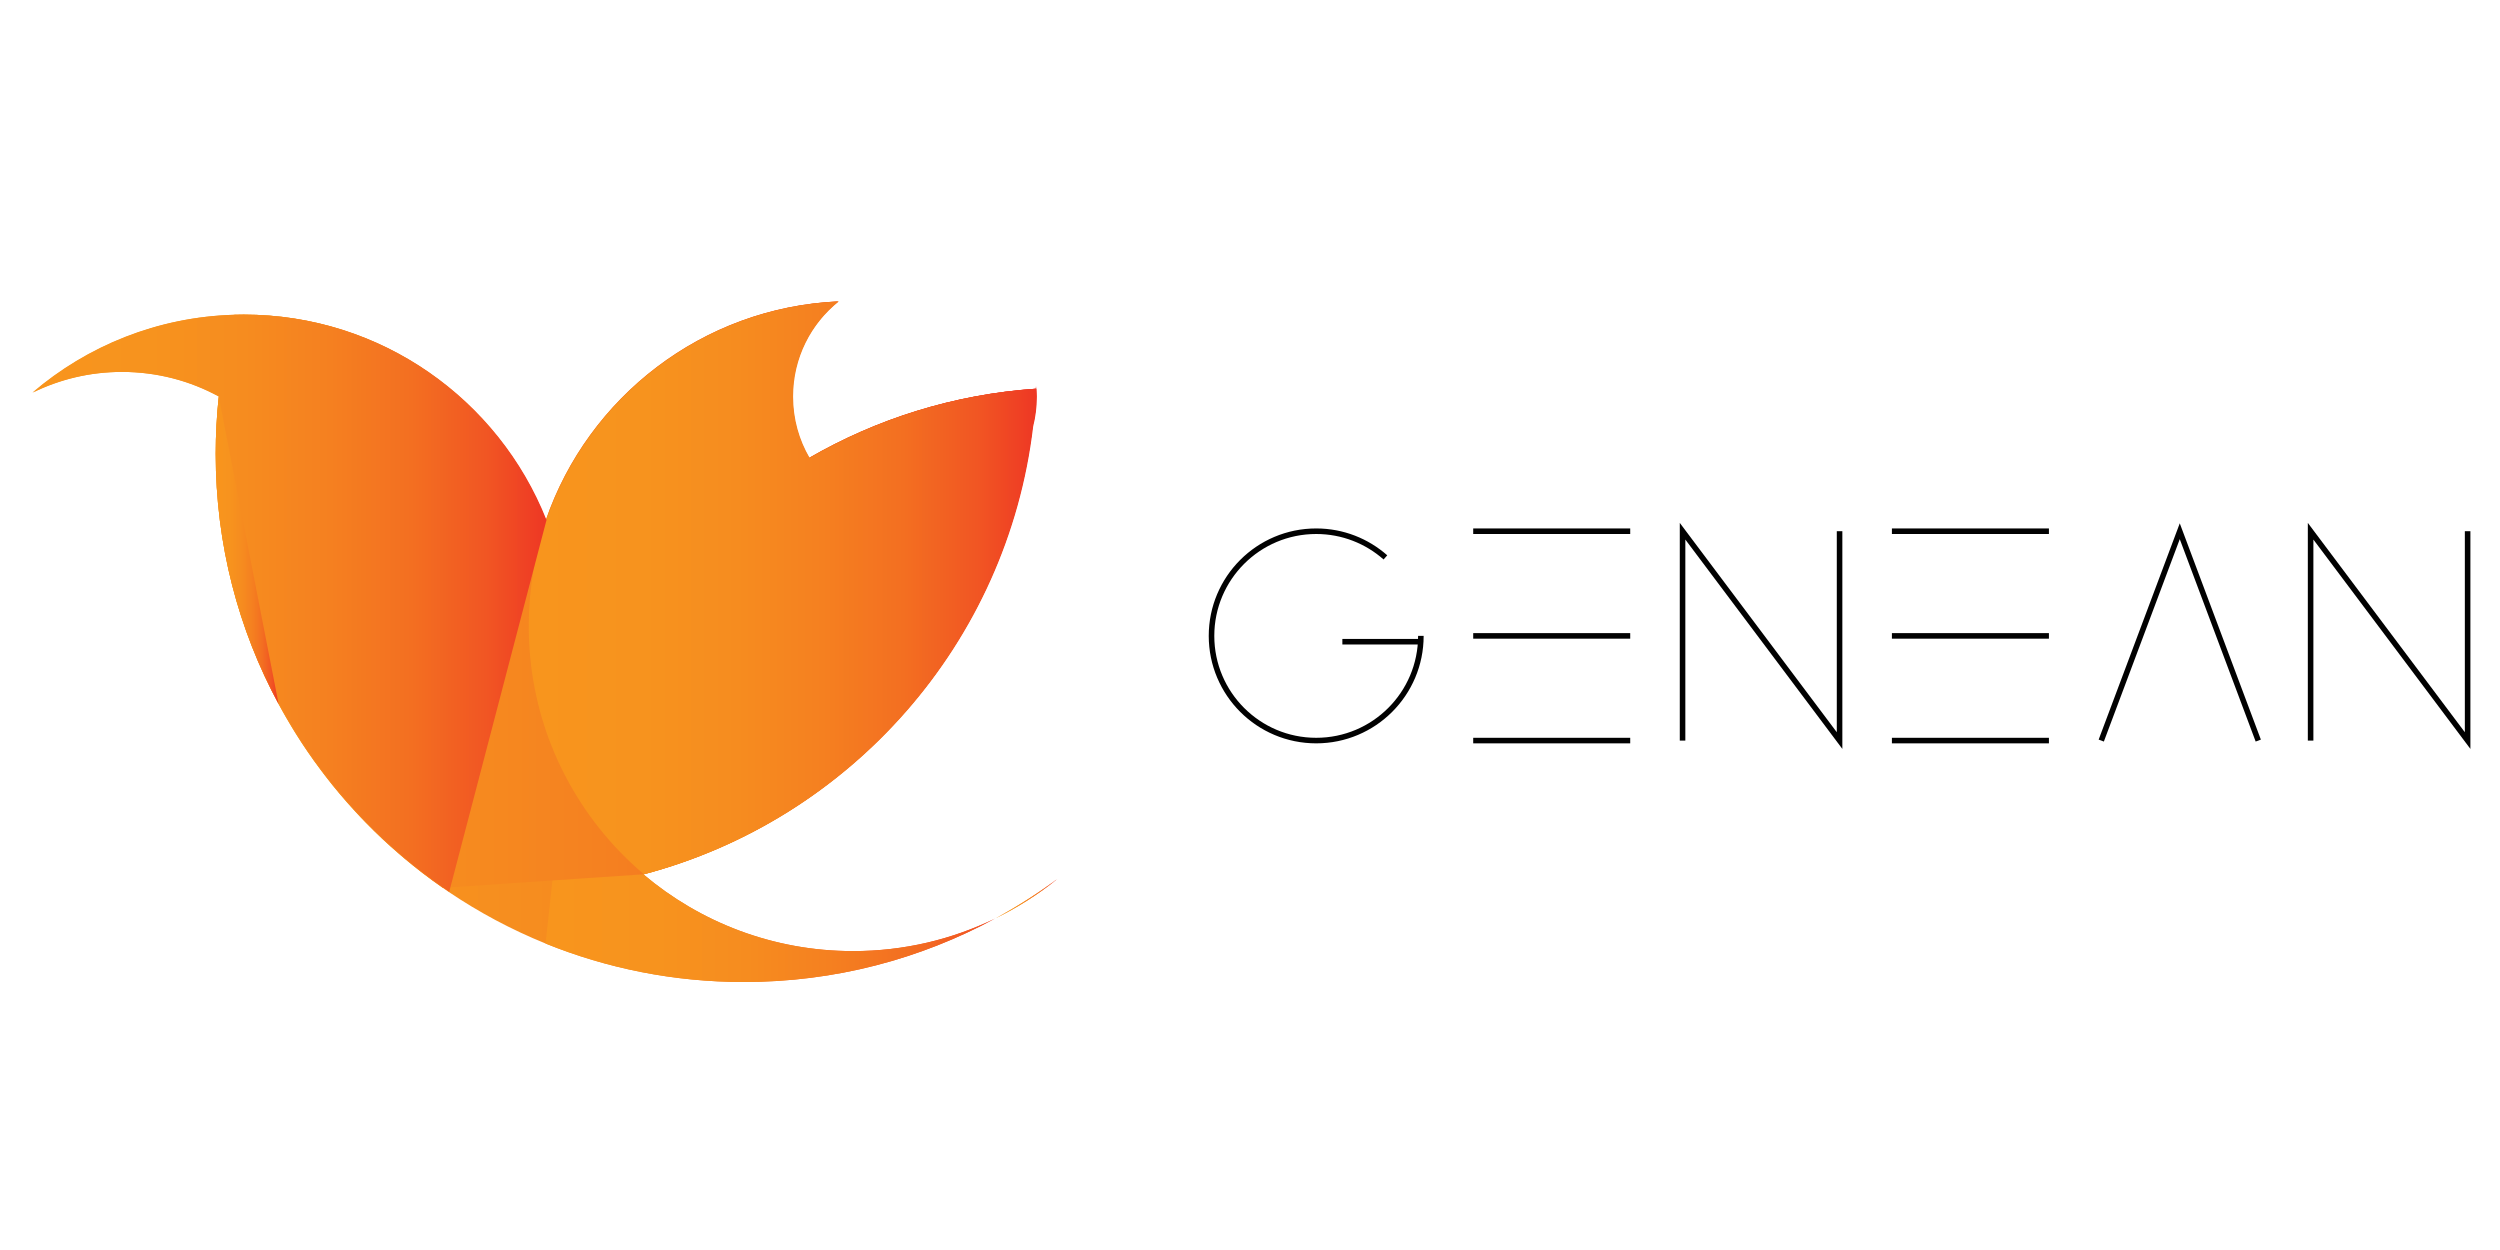
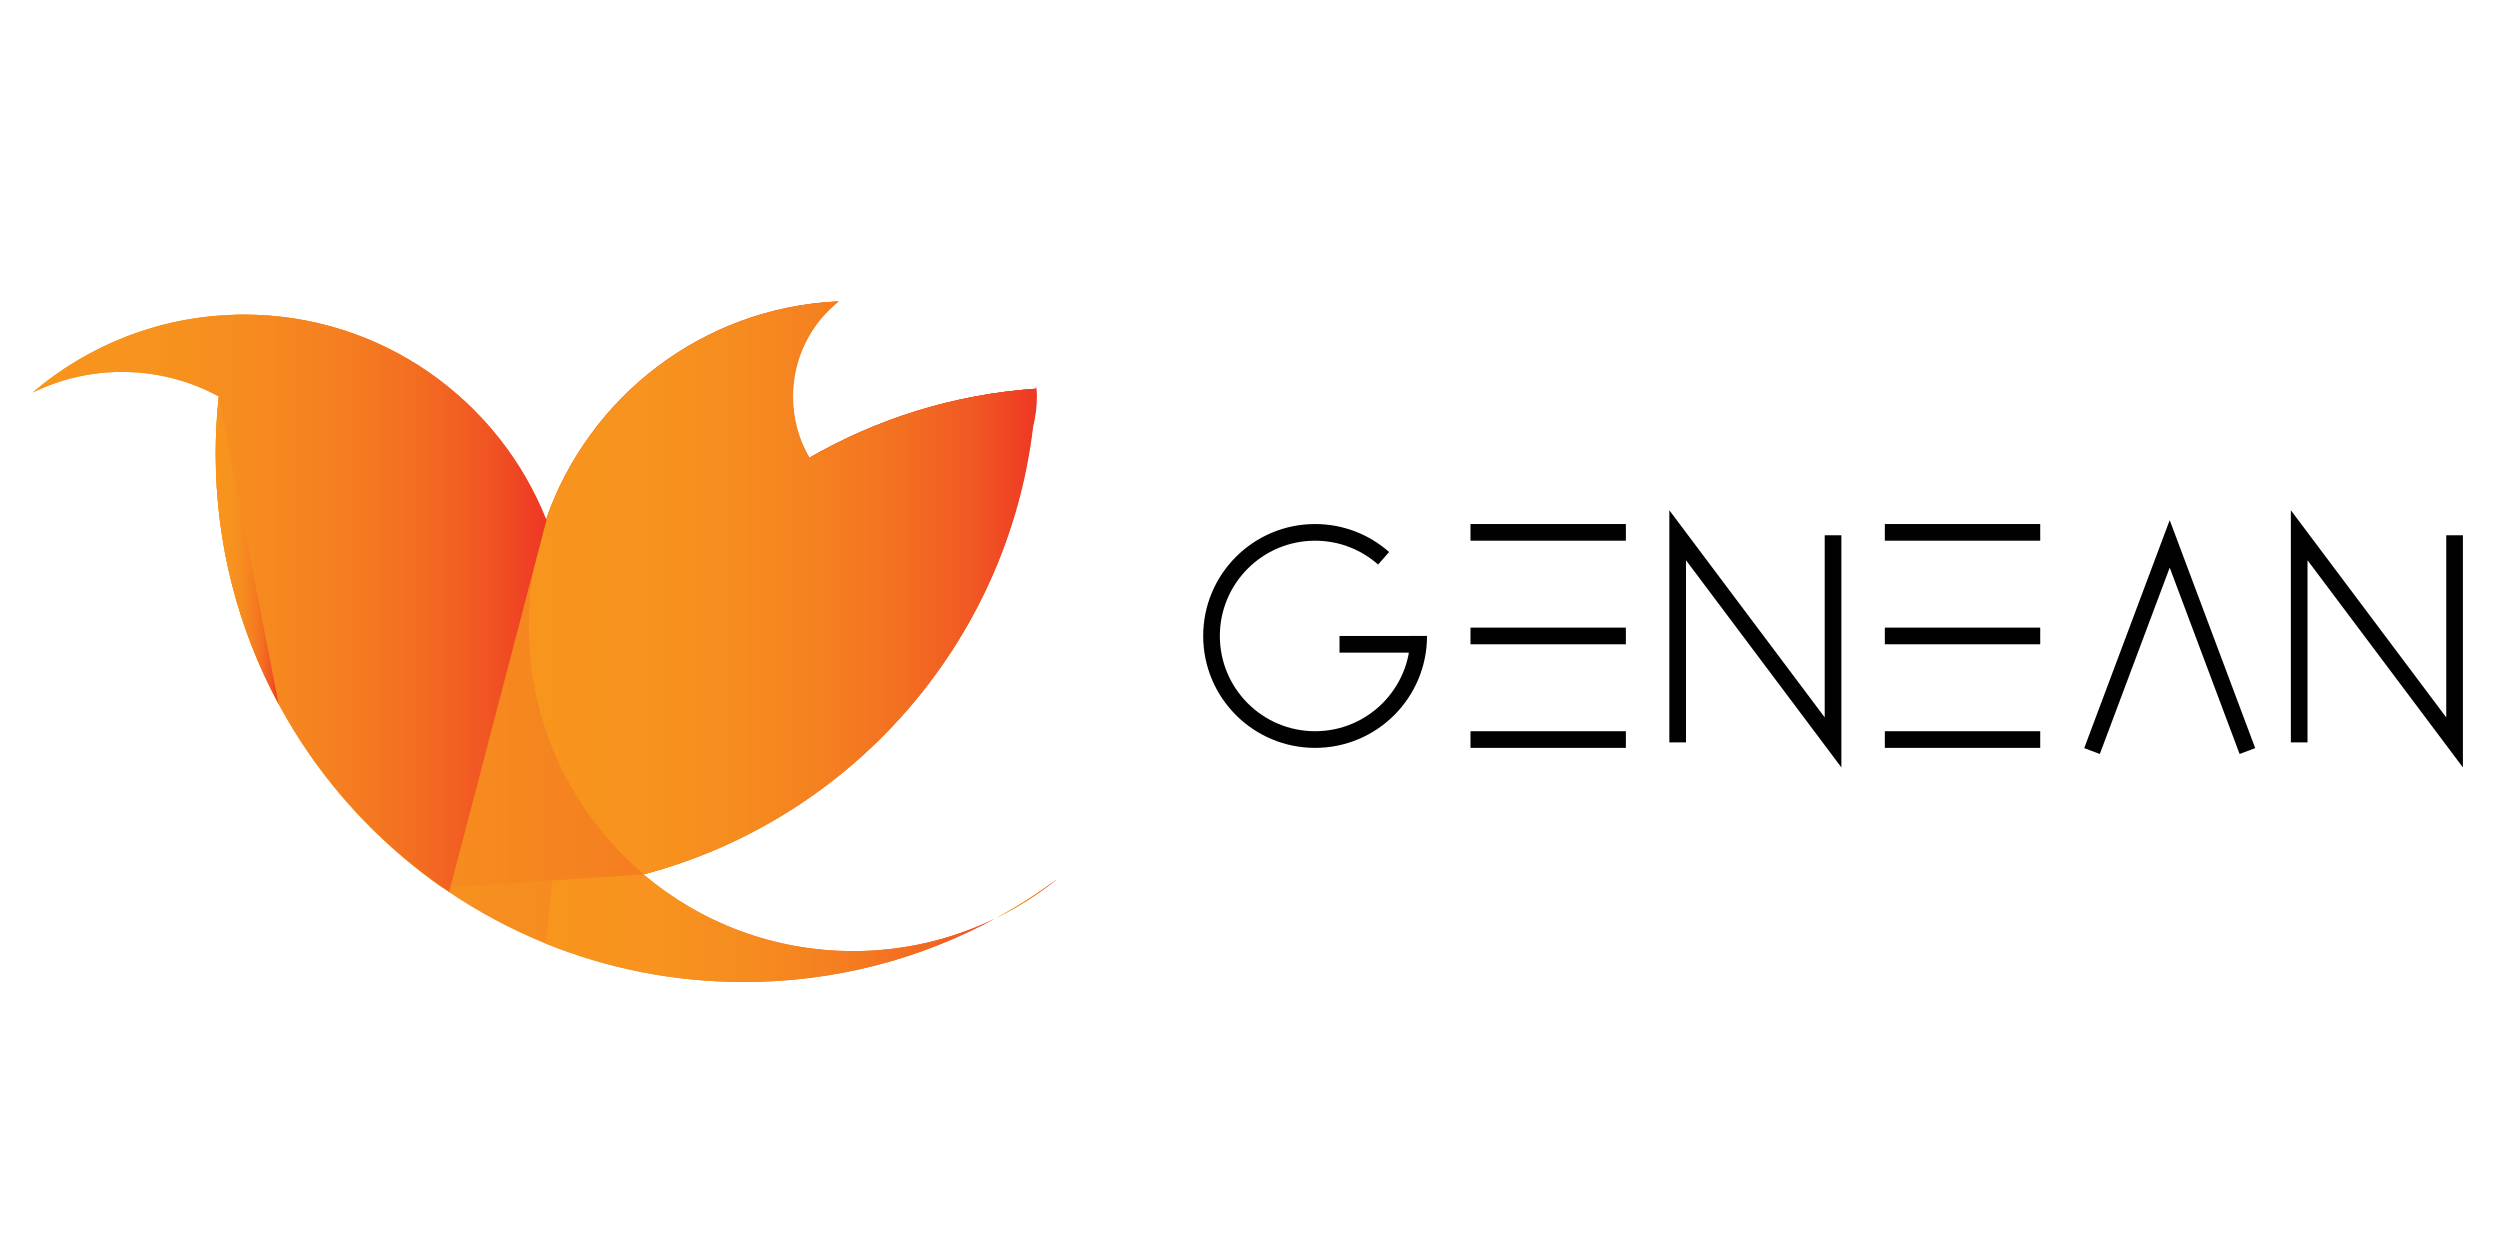
<svg xmlns="http://www.w3.org/2000/svg" version="1.1" id="Layer_1" x="0px" y="0px" width="1800px" height="900px" viewBox="0 0 1800 900" enable-background="new 0 0 1800 900" xml:space="preserve">
  <g>
-     <linearGradient id="SVGID_1_" gradientUnits="userSpaceOnUse" x1="1044.031" y1="462.024" x2="1634.809" y2="462.024" gradientTransform="matrix(-1 0 0 1 1790.109 0)">
+     <linearGradient id="SVGID_1_" gradientUnits="userSpaceOnUse" x1="1912.132" y1="397.376" x2="2502.909" y2="397.376" gradientTransform="matrix(-1 0 0 -1 2658.209 859.4009)">
      <stop offset="0" style="stop-color:#EE3724" />
      <stop offset="0.113" style="stop-color:#F15523" />
      <stop offset="0.263" style="stop-color:#F36F21" />
      <stop offset="0.421" style="stop-color:#F58020" />
      <stop offset="0.589" style="stop-color:#F68C1F" />
      <stop offset="0.772" style="stop-color:#F7931E" />
      <stop offset="1" style="stop-color:#F8951D" />
    </linearGradient>
-     <path fill="url(#SVGID_1_)" d="M157.499,285.531c-1.448,13.545-2.199,27.304-2.199,41.223c0,65.202,16.387,126.54,45.299,180.154   c0.912,1.689,1.85,3.379,2.789,5.069c0.806,1.448,1.637,2.925,2.469,4.344c1.287,2.254,2.601,4.48,3.942,6.681   c0.778,1.314,1.583,2.601,2.387,3.915c0.858,1.396,1.743,2.815,2.655,4.209c0.778,1.236,1.556,2.44,2.36,3.677   c0.537,0.833,1.1,1.662,1.636,2.466c0.912,1.368,1.851,2.764,2.789,4.131c2.951,4.318,5.982,8.557,9.146,12.74   c1.099,1.502,2.226,2.977,3.379,4.479c6.84,8.905,14.108,17.515,21.725,25.748c1.207,1.342,2.44,2.656,3.674,3.943   c1.314,1.396,2.656,2.79,3.997,4.158c7.589,7.776,15.502,15.231,23.763,22.313c1.18,1.045,2.36,2.064,3.567,3.057   c8.77,7.403,17.917,14.43,27.357,21.001c0.188,0.136,0.349,0.27,0.536,0.401h0.055c1.367,0.967,2.762,1.934,4.157,2.872   c21.778,14.696,45.166,27.223,69.841,37.225c44.066,17.865,92.263,27.708,142.739,27.708c65.496,0,127.13-16.549,180.932-45.729   c-30.897,15.046-65.576,23.467-102.241,23.467c-57.558,0-110.259-20.785-151.026-55.277   c148.72-39.293,261.715-166.395,280.194-322.49c1.744-6.866,2.656-14.082,2.656-21.484c0-1.904-0.054-3.809-0.187-5.686   c-0.027-0.617-0.082-1.234-0.135-1.851c-0.053,0.617-0.081,1.261-0.081,1.877c-59.166,4.104-114.577,21.751-163.177,49.86   c-7.59-12.982-11.935-28.081-11.935-44.201c0-27.732,12.848-52.461,32.937-68.526c-97.789,4.425-179.94,68.902-210.489,157.383   c-34.304-86.604-118.815-147.862-217.65-147.862c-2.252,0-4.506,0.027-6.731,0.107" />
-     <linearGradient id="SVGID_2_" gradientUnits="userSpaceOnUse" x1="1028.717" y1="646.973" x2="1073.293" y2="646.973" gradientTransform="matrix(-1 0 0 1 1790.109 0)">
+     <path fill="url(#SVGID_1_)" d="M157.499,285.531c-1.448,13.545-2.199,27.305-2.199,41.224c0,65.201,16.388,126.54,45.3,180.153   c0.912,1.689,1.85,3.379,2.789,5.069c0.806,1.448,1.637,2.925,2.469,4.344c1.287,2.254,2.601,4.48,3.941,6.682   c0.778,1.313,1.583,2.601,2.388,3.915c0.857,1.396,1.743,2.814,2.654,4.209c0.778,1.235,1.557,2.439,2.36,3.677   c0.537,0.833,1.1,1.662,1.636,2.466c0.912,1.368,1.852,2.764,2.789,4.131c2.951,4.318,5.982,8.558,9.146,12.74   c1.099,1.502,2.226,2.977,3.379,4.479c6.84,8.905,14.107,17.516,21.725,25.748c1.207,1.343,2.44,2.656,3.674,3.943   c1.314,1.396,2.656,2.79,3.997,4.158c7.59,7.775,15.502,15.23,23.764,22.313c1.18,1.045,2.359,2.064,3.566,3.058   c8.771,7.402,17.917,14.43,27.357,21.001c0.188,0.136,0.349,0.27,0.536,0.4h0.055c1.367,0.967,2.762,1.935,4.157,2.872   c21.778,14.696,45.166,27.224,69.841,37.226c44.066,17.864,92.264,27.708,142.739,27.708c65.496,0,127.13-16.55,180.932-45.729   c-30.896,15.046-65.575,23.467-102.24,23.467c-57.559,0-110.26-20.785-151.026-55.276   c148.72-39.293,261.715-166.396,280.194-322.49c1.744-6.866,2.655-14.082,2.655-21.484c0-1.903-0.054-3.809-0.187-5.686   c-0.027-0.617-0.082-1.234-0.135-1.851c-0.054,0.616-0.081,1.261-0.081,1.877c-59.166,4.104-114.577,21.75-163.178,49.859   c-7.59-12.981-11.935-28.081-11.935-44.201c0-27.731,12.848-52.461,32.938-68.525c-97.789,4.425-179.94,68.902-210.489,157.383   c-34.305-86.604-118.815-147.862-217.65-147.862c-2.252,0-4.506,0.027-6.731,0.107" />
+     <linearGradient id="SVGID_2_" gradientUnits="userSpaceOnUse" x1="1896.816" y1="212.429" x2="1941.391" y2="212.429" gradientTransform="matrix(-1 0 0 -1 2658.209 859.4009)">
      <stop offset="0" style="stop-color:#EE3724" />
      <stop offset="0.113" style="stop-color:#F15523" />
      <stop offset="0.263" style="stop-color:#F36F21" />
      <stop offset="0.421" style="stop-color:#F58020" />
      <stop offset="0.589" style="stop-color:#F68C1F" />
      <stop offset="0.772" style="stop-color:#F7931E" />
      <stop offset="1" style="stop-color:#F8951D" />
    </linearGradient>
-     <path fill="url(#SVGID_2_)" d="M761.392,632.771c-14.133,10.459-29.019,19.953-44.575,28.403   C732.775,653.394,747.714,643.846,761.392,632.771z" />
-     <linearGradient id="SVGID_3_" gradientUnits="userSpaceOnUse" x1="1044.031" y1="493.463" x2="1397.285" y2="493.463" gradientTransform="matrix(-1 0 0 1 1790.109 0)">
+     <path fill="url(#SVGID_2_)" d="M761.392,632.771c-14.133,10.459-29.02,19.953-44.575,28.403   C732.775,653.394,747.715,643.846,761.392,632.771z" />
+     <linearGradient id="SVGID_3_" gradientUnits="userSpaceOnUse" x1="1912.131" y1="365.938" x2="2265.385" y2="365.938" gradientTransform="matrix(-1 0 0 -1 2658.209 859.4009)">
      <stop offset="0" style="stop-color:#EE3724" />
      <stop offset="0.113" style="stop-color:#F15523" />
      <stop offset="0.263" style="stop-color:#F36F21" />
      <stop offset="0.421" style="stop-color:#F58020" />
      <stop offset="0.589" style="stop-color:#F68C1F" />
      <stop offset="0.772" style="stop-color:#F7931E" />
      <stop offset="1" style="stop-color:#F8951D" />
    </linearGradient>
-     <path fill="url(#SVGID_3_)" d="M406.019,557.645c26.82-97.063,91.191-178.57,176.479-227.894   c48.6-28.107,104.011-45.756,163.177-49.859c0.054-0.027,0.134-0.027,0.216-0.027c0.133,1.877,0.187,3.781,0.187,5.685   c0,7.404-0.912,14.618-2.656,21.485C724.943,463.13,611.948,590.233,463.228,629.525c40.767,34.491,93.469,55.277,151.026,55.277   c36.665,0,71.343-8.424,102.241-23.47c-53.802,29.182-115.436,45.729-180.932,45.729c-50.477,0-98.673-9.842-142.739-27.705" />
-     <linearGradient id="SVGID_4_" gradientUnits="userSpaceOnUse" x1="1044.434" y1="428.122" x2="1766.795" y2="428.122" gradientTransform="matrix(-1 0 0 1 1790.109 0)">
+     <path fill="url(#SVGID_3_)" d="M406.019,557.645c26.82-97.063,91.191-178.57,176.479-227.894   c48.601-28.107,104.012-45.756,163.178-49.859c0.054-0.026,0.134-0.026,0.216-0.026c0.133,1.877,0.187,3.78,0.187,5.685   c0,7.404-0.911,14.618-2.655,21.484c-18.479,156.096-131.475,283.198-280.194,322.49c40.767,34.491,93.469,55.277,151.026,55.277   c36.665,0,71.343-8.424,102.24-23.47c-53.802,29.182-115.436,45.729-180.932,45.729c-50.477,0-98.673-9.842-142.739-27.705" />
+     <linearGradient id="SVGID_4_" gradientUnits="userSpaceOnUse" x1="1912.533" y1="431.279" x2="2634.893" y2="431.279" gradientTransform="matrix(-1 0 0 -1 2658.209 859.4009)">
      <stop offset="0" style="stop-color:#EE3724" />
      <stop offset="0.113" style="stop-color:#F15523" />
      <stop offset="0.263" style="stop-color:#F36F21" />
      <stop offset="0.421" style="stop-color:#F58020" />
      <stop offset="0.589" style="stop-color:#F68C1F" />
      <stop offset="0.772" style="stop-color:#F7931E" />
      <stop offset="1" style="stop-color:#F8951D" />
    </linearGradient>
-     <path fill="url(#SVGID_4_)" d="M463.228,629.505c148.72-39.293,261.715-166.395,280.194-322.49   c1.047-8.958,1.797-18.024,2.253-27.144c-59.166,4.104-114.577,21.751-163.177,49.86c-7.59-12.982-11.935-28.081-11.935-44.201   c0-27.732,12.848-52.461,32.937-68.526c-97.789,4.425-179.94,68.902-210.489,157.383   c-34.304-86.604-118.815-147.862-217.65-147.862c-2.252,0-4.506,0.027-6.731,0.107c-55.413,1.556-105.996,22.396-145.315,56.002   c19.391-9.522,41.223-14.859,64.29-14.859c25.318,0,49.135,6.438,69.895,17.755c-1.448,13.545-2.199,27.304-2.199,41.223   c0,65.202,16.387,126.54,45.299,180.154c0.912,1.689,1.85,3.379,2.789,5.069c0.806,1.448,1.637,2.925,2.469,4.344   c1.287,2.254,2.601,4.48,3.942,6.681c0.778,1.314,1.583,2.601,2.387,3.915c0.858,1.396,1.743,2.815,2.655,4.209   c0.778,1.236,1.556,2.44,2.36,3.677c0.537,0.833,1.1,1.662,1.636,2.466c0.912,1.368,1.851,2.764,2.789,4.131   c2.951,4.318,5.982,8.557,9.146,12.74c1.099,1.502,2.226,2.977,3.379,4.479c6.84,8.905,14.108,17.515,21.725,25.748   c1.207,1.342,2.44,2.656,3.674,3.943c1.314,1.396,2.656,2.79,3.997,4.158c7.589,7.776,15.502,15.231,23.763,22.313   c1.18,1.045,2.36,2.064,3.567,3.057c8.77,7.403,17.917,14.43,27.357,21.001c0.188,0.136,0.349,0.27,0.536,0.401h0.374" />
-     <linearGradient id="SVGID_5_" gradientUnits="userSpaceOnUse" x1="1028.717" y1="646.973" x2="1073.293" y2="646.973" gradientTransform="matrix(-1 0 0 1 1790.109 0)">
+     <path fill="url(#SVGID_4_)" d="M463.228,629.505c148.72-39.293,261.715-166.396,280.194-322.49   c1.047-8.958,1.797-18.023,2.253-27.144c-59.166,4.104-114.577,21.75-163.178,49.859c-7.59-12.982-11.935-28.081-11.935-44.201   c0-27.731,12.848-52.461,32.937-68.525c-97.788,4.425-179.939,68.902-210.488,157.383   c-34.305-86.604-118.815-147.862-217.65-147.862c-2.252,0-4.506,0.027-6.731,0.107c-55.413,1.556-105.996,22.396-145.314,56.002   c19.391-9.522,41.223-14.859,64.29-14.859c25.317,0,49.135,6.438,69.895,17.755c-1.448,13.545-2.199,27.305-2.199,41.224   c0,65.201,16.388,126.54,45.3,180.153c0.912,1.689,1.85,3.379,2.789,5.069c0.806,1.448,1.637,2.925,2.469,4.344   c1.287,2.254,2.601,4.48,3.941,6.682c0.778,1.313,1.583,2.601,2.388,3.915c0.857,1.396,1.743,2.814,2.654,4.209   c0.778,1.235,1.557,2.439,2.36,3.677c0.537,0.833,1.1,1.662,1.636,2.466c0.912,1.368,1.852,2.764,2.789,4.131   c2.951,4.318,5.982,8.557,9.146,12.74c1.099,1.502,2.226,2.977,3.379,4.479c6.84,8.905,14.107,17.516,21.725,25.748   c1.207,1.342,2.44,2.656,3.674,3.943c1.314,1.396,2.656,2.79,3.997,4.158c7.59,7.775,15.502,15.23,23.764,22.313   c1.18,1.045,2.359,2.064,3.566,3.058c8.771,7.402,17.917,14.43,27.357,21.001c0.188,0.136,0.349,0.27,0.536,0.4h0.374" />
+     <linearGradient id="SVGID_5_" gradientUnits="userSpaceOnUse" x1="1896.816" y1="212.429" x2="1941.391" y2="212.429" gradientTransform="matrix(-1 0 0 -1 2658.209 859.4009)">
      <stop offset="0" style="stop-color:#EE3724" />
      <stop offset="0.113" style="stop-color:#F15523" />
      <stop offset="0.263" style="stop-color:#F36F21" />
      <stop offset="0.421" style="stop-color:#F58020" />
      <stop offset="0.589" style="stop-color:#F68C1F" />
      <stop offset="0.772" style="stop-color:#F7931E" />
      <stop offset="1" style="stop-color:#F8951D" />
    </linearGradient>
-     <path fill="url(#SVGID_5_)" d="M761.392,632.771c-14.133,10.459-29.019,19.953-44.575,28.403   C732.775,653.394,747.714,643.846,761.392,632.771z" />
-     <linearGradient id="SVGID_6_" gradientUnits="userSpaceOnUse" x1="1043.574" y1="423.274" x2="1409.406" y2="423.274" gradientTransform="matrix(-1 0 0 1 1790.109 0)">
+     <path fill="url(#SVGID_5_)" d="M761.392,632.771c-14.133,10.459-29.02,19.953-44.575,28.403   C732.775,653.394,747.715,643.846,761.392,632.771z" />
+     <linearGradient id="SVGID_6_" gradientUnits="userSpaceOnUse" x1="1911.673" y1="436.127" x2="2277.505" y2="436.127" gradientTransform="matrix(-1 0 0 -1 2658.209 859.4009)">
      <stop offset="0" style="stop-color:#EE3724" />
      <stop offset="0.113" style="stop-color:#F15523" />
      <stop offset="0.263" style="stop-color:#F36F21" />
      <stop offset="0.421" style="stop-color:#F58020" />
      <stop offset="0.589" style="stop-color:#F68C1F" />
      <stop offset="0.772" style="stop-color:#F7931E" />
      <stop offset="1" style="stop-color:#F8951D" />
    </linearGradient>
-     <path fill="url(#SVGID_6_)" d="M393.47,374.434c0,0,0,0,0-0.027c30.549-88.481,112.7-152.958,210.488-157.383   c-20.088,16.065-32.936,40.794-32.936,68.526c0,16.121,4.345,31.22,11.935,44.201c48.599-28.107,104.012-45.755,163.177-49.859   c0-0.617,0.027-1.261,0.08-1.877c0.055,0.617,0.107,1.233,0.135,1.851c0.134,1.877,0.187,3.781,0.187,5.685   c0,7.404-0.911,14.618-2.655,21.485C725.402,463.13,612.407,590.233,463.686,629.525c-23.495-19.847-43.021-44.283-57.208-71.881   c-3.459-6.731-6.598-13.623-9.414-20.704c-10.568-26.66-16.36-55.734-16.36-86.148C380.703,424.052,385.182,398.358,393.47,374.434   z" />
-     <linearGradient id="SVGID_7_" gradientUnits="userSpaceOnUse" x1="1396.64" y1="434.319" x2="1766.336" y2="434.319" gradientTransform="matrix(-1 0 0 1 1790.109 0)">
+     <path fill="url(#SVGID_6_)" d="M393.47,374.434c0,0,0,0,0-0.027c30.549-88.48,112.7-152.958,210.488-157.383   c-20.089,16.065-32.937,40.794-32.937,68.526c0,16.121,4.345,31.22,11.935,44.2c48.6-28.106,104.013-45.754,163.178-49.858   c0-0.617,0.026-1.261,0.08-1.877c0.055,0.617,0.106,1.233,0.135,1.851c0.134,1.878,0.187,3.781,0.187,5.686   c0,7.404-0.91,14.618-2.654,21.484C725.402,463.13,612.407,590.233,463.686,629.525c-23.495-19.847-43.021-44.283-57.208-71.881   c-3.459-6.731-6.599-13.623-9.414-20.704c-10.568-26.66-16.36-55.734-16.36-86.147C380.703,424.052,385.182,398.358,393.47,374.434   z" />
+     <linearGradient id="SVGID_7_" gradientUnits="userSpaceOnUse" x1="2264.738" y1="425.083" x2="2634.434" y2="425.083" gradientTransform="matrix(-1 0 0 -1 2658.209 859.4009)">
      <stop offset="0" style="stop-color:#EE3724" />
      <stop offset="0.113" style="stop-color:#F15523" />
      <stop offset="0.263" style="stop-color:#F36F21" />
      <stop offset="0.421" style="stop-color:#F58020" />
      <stop offset="0.589" style="stop-color:#F68C1F" />
      <stop offset="0.772" style="stop-color:#F7931E" />
      <stop offset="1" style="stop-color:#F8951D" />
    </linearGradient>
-     <path fill="url(#SVGID_7_)" d="M393.47,374.462c0,0,0-0.047,0-0.075c-34.304-86.604-118.815-147.862-217.65-147.862   c-2.252,0-4.505,0.027-6.731,0.107c-55.412,1.556-105.996,22.396-145.315,56.002c19.391-9.522,41.224-14.859,64.29-14.859   c25.318,0,49.135,6.438,69.894,17.755c-1.448,13.545-2.199,27.304-2.199,41.223c0,65.202,16.388,126.54,45.299,180.154   c0.913,1.689,1.851,3.379,2.789,5.069c0.806,1.448,1.637,2.925,2.469,4.344c1.287,2.254,2.601,4.48,3.942,6.681   c0.778,1.314,1.583,2.601,2.387,3.915c0.858,1.396,1.743,2.815,2.656,4.209c0.777,1.236,1.555,2.44,2.359,3.677   c0.537,0.833,1.1,1.662,1.636,2.466c0.912,1.368,1.851,2.764,2.79,4.131c2.95,4.318,5.979,8.557,9.146,12.74   c1.099,1.502,2.226,2.977,3.379,4.479c6.84,8.905,14.108,17.515,21.725,25.748c1.207,1.342,2.441,2.656,3.674,3.943   c1.314,1.396,2.655,2.79,3.997,4.158c7.59,7.776,15.502,15.231,23.763,22.313c1.18,1.045,2.36,2.064,3.566,3.057   c8.771,7.403,17.917,14.43,27.357,21.001c0.188,0.136,0.349,0.27,0.537,0.401h0.053c1.368,0.967,2.762,1.934,4.157,2.872" />
-     <linearGradient id="SVGID_8_" gradientUnits="userSpaceOnUse" x1="1589.51" y1="396.239" x2="1634.809" y2="396.239" gradientTransform="matrix(-1 0 0 1 1790.109 0)">
+     <path fill="url(#SVGID_7_)" d="M393.47,374.462c0,0,0-0.048,0-0.075c-34.305-86.604-118.815-147.862-217.65-147.862   c-2.252,0-4.505,0.027-6.731,0.107c-55.411,1.556-105.996,22.396-145.314,56.002c19.391-9.522,41.224-14.859,64.29-14.859   c25.317,0,49.135,6.438,69.894,17.755c-1.447,13.545-2.199,27.305-2.199,41.224c0,65.201,16.389,126.54,45.3,180.153   c0.913,1.689,1.851,3.379,2.789,5.069c0.806,1.448,1.637,2.925,2.469,4.344c1.287,2.254,2.601,4.48,3.941,6.682   c0.778,1.313,1.583,2.601,2.388,3.915c0.857,1.396,1.743,2.814,2.655,4.209c0.777,1.235,1.556,2.439,2.359,3.677   c0.537,0.833,1.101,1.662,1.636,2.466c0.912,1.368,1.852,2.764,2.79,4.131c2.95,4.318,5.979,8.557,9.146,12.74   c1.099,1.502,2.226,2.977,3.379,4.479c6.84,8.905,14.108,17.516,21.725,25.748c1.207,1.342,2.441,2.656,3.674,3.943   c1.314,1.396,2.655,2.79,3.997,4.158c7.591,7.775,15.502,15.23,23.764,22.313c1.18,1.045,2.359,2.064,3.565,3.058   c8.771,7.402,17.917,14.43,27.357,21.001c0.188,0.136,0.349,0.27,0.537,0.4h0.053c1.368,0.967,2.762,1.935,4.157,2.872" />
+     <linearGradient id="SVGID_8_" gradientUnits="userSpaceOnUse" x1="2457.608" y1="463.162" x2="2502.909" y2="463.162" gradientTransform="matrix(-1 0 0 -1 2658.209 859.4009)">
      <stop offset="0" style="stop-color:#EE3724" />
      <stop offset="0.113" style="stop-color:#F15523" />
      <stop offset="0.263" style="stop-color:#F36F21" />
      <stop offset="0.421" style="stop-color:#F58020" />
      <stop offset="0.589" style="stop-color:#F68C1F" />
      <stop offset="0.772" style="stop-color:#F7931E" />
      <stop offset="1" style="stop-color:#F8951D" />
    </linearGradient>
    <path fill="url(#SVGID_8_)" d="M200.6,506.929C171.688,453.314,155.3,391.975,155.3,326.773c0-13.92,0.75-27.679,2.199-41.224" />
  </g>
  <g>
-     <path fill="none" stroke="#010101" stroke-width="4" stroke-miterlimit="10" d="M997.507,401.322   c-13.295-11.723-30.733-18.841-49.846-18.841c-41.617,0-75.367,33.747-75.367,75.366c0,41.62,33.75,75.366,75.367,75.366   s75.365-33.746,75.365-75.366" />
-     <g>
-       <line fill="none" stroke="#010101" stroke-width="4" stroke-miterlimit="10" x1="1060.71" y1="382.48" x2="1173.758" y2="382.48" />
-       <path fill="none" stroke="#010101" stroke-width="4" stroke-miterlimit="10" d="M1060.71,457.847" />
-       <line fill="none" stroke="#010101" stroke-width="4" stroke-miterlimit="10" x1="1173.758" y1="533.213" x2="1060.71" y2="533.213" />
-       <line fill="none" stroke="#010101" stroke-width="4" stroke-miterlimit="10" x1="1173.758" y1="457.847" x2="1060.71" y2="457.847" />
-     </g>
-     <g>
-       <line fill="none" stroke="#010101" stroke-width="4" stroke-miterlimit="10" x1="1362.172" y1="382.48" x2="1475.221" y2="382.48" />
-       <path fill="none" stroke="#010101" stroke-width="4" stroke-miterlimit="10" d="M1362.172,457.847" />
-       <line fill="none" stroke="#010101" stroke-width="4" stroke-miterlimit="10" x1="1475.221" y1="533.213" x2="1362.172" y2="533.213" />
-       <line fill="none" stroke="#010101" stroke-width="4" stroke-miterlimit="10" x1="1475.221" y1="457.847" x2="1362.172" y2="457.847" />
-     </g>
-     <polyline fill="none" stroke="#010101" stroke-width="4" stroke-miterlimit="10" points="1512.903,533.213 1569.43,382.48    1625.953,533.213  " />
-     <polyline fill="none" stroke="#010101" stroke-width="4" stroke-miterlimit="10" points="1211.441,533.213 1211.441,382.48    1324.49,533.213 1324.49,382.48  " />
-     <polyline fill="none" stroke="#010101" stroke-width="4" stroke-miterlimit="10" points="1663.635,533.213 1663.635,382.48    1776.686,533.213 1776.686,382.48  " />
-     <rect x="966.502" y="401.322" fill="none" stroke="#010101" stroke-width="4" stroke-miterlimit="10" width="0" height="0" />
+     <line fill="none" stroke="#010101" stroke-width="12" stroke-miterlimit="10" x1="1058.753" y1="383.307" x2="1170.628" y2="383.307" />
+     <path fill="none" stroke="#010101" stroke-width="12" stroke-miterlimit="10" d="M1058.753,457.889" />
+     <line fill="none" stroke="#010101" stroke-width="12" stroke-miterlimit="10" x1="1170.628" y1="532.471" x2="1058.753" y2="532.471" />
+     <line fill="none" stroke="#010101" stroke-width="12" stroke-miterlimit="10" x1="1170.628" y1="457.889" x2="1058.753" y2="457.889" />
  </g>
-   <line fill="none" stroke="#010101" stroke-width="4" stroke-miterlimit="10" x1="966.502" y1="462.033" x2="1023.026" y2="462.033" />
+   <g>
+     <line fill="none" stroke="#010101" stroke-width="12" stroke-miterlimit="10" x1="1357.086" y1="383.307" x2="1468.961" y2="383.307" />
+     <path fill="none" stroke="#010101" stroke-width="12" stroke-miterlimit="10" d="M1357.086,457.889" />
+     <line fill="none" stroke="#010101" stroke-width="12" stroke-miterlimit="10" x1="1468.961" y1="532.471" x2="1357.086" y2="532.471" />
+     <line fill="none" stroke="#010101" stroke-width="12" stroke-miterlimit="10" x1="1468.961" y1="457.889" x2="1357.086" y2="457.889" />
+   </g>
+   <polyline fill="none" stroke="#010101" stroke-width="12" stroke-miterlimit="10" points="1506.253,540.758 1562.189,391.594   1618.127,540.758 " />
+   <polyline fill="none" stroke="#010101" stroke-width="12" stroke-miterlimit="10" points="1207.92,534.542 1207.92,385.379   1319.795,534.542 1319.795,385.379 " />
+   <polyline fill="none" stroke="#010101" stroke-width="12" stroke-miterlimit="10" points="1655.419,534.542 1655.419,385.379   1767.296,534.542 1767.296,385.379 " />
+   <line fill="none" stroke="#010101" stroke-width="12" stroke-miterlimit="10" x1="964.452" y1="463.901" x2="1020.389" y2="463.901" />
+   <path fill="none" stroke="#010101" stroke-width="12" stroke-miterlimit="10" d="M996.208,401.953  c-13.157-11.601-30.413-18.646-49.33-18.646c-41.187,0-74.583,33.397-74.583,74.583c0,41.193,33.396,74.584,74.583,74.584  c41.188,0,74.583-33.391,74.583-74.584" />
+   <path fill="none" stroke="#010101" stroke-width="12" stroke-miterlimit="10" d="M965.523,401.953L965.523,401.953L965.523,401.953z  " />
</svg>
